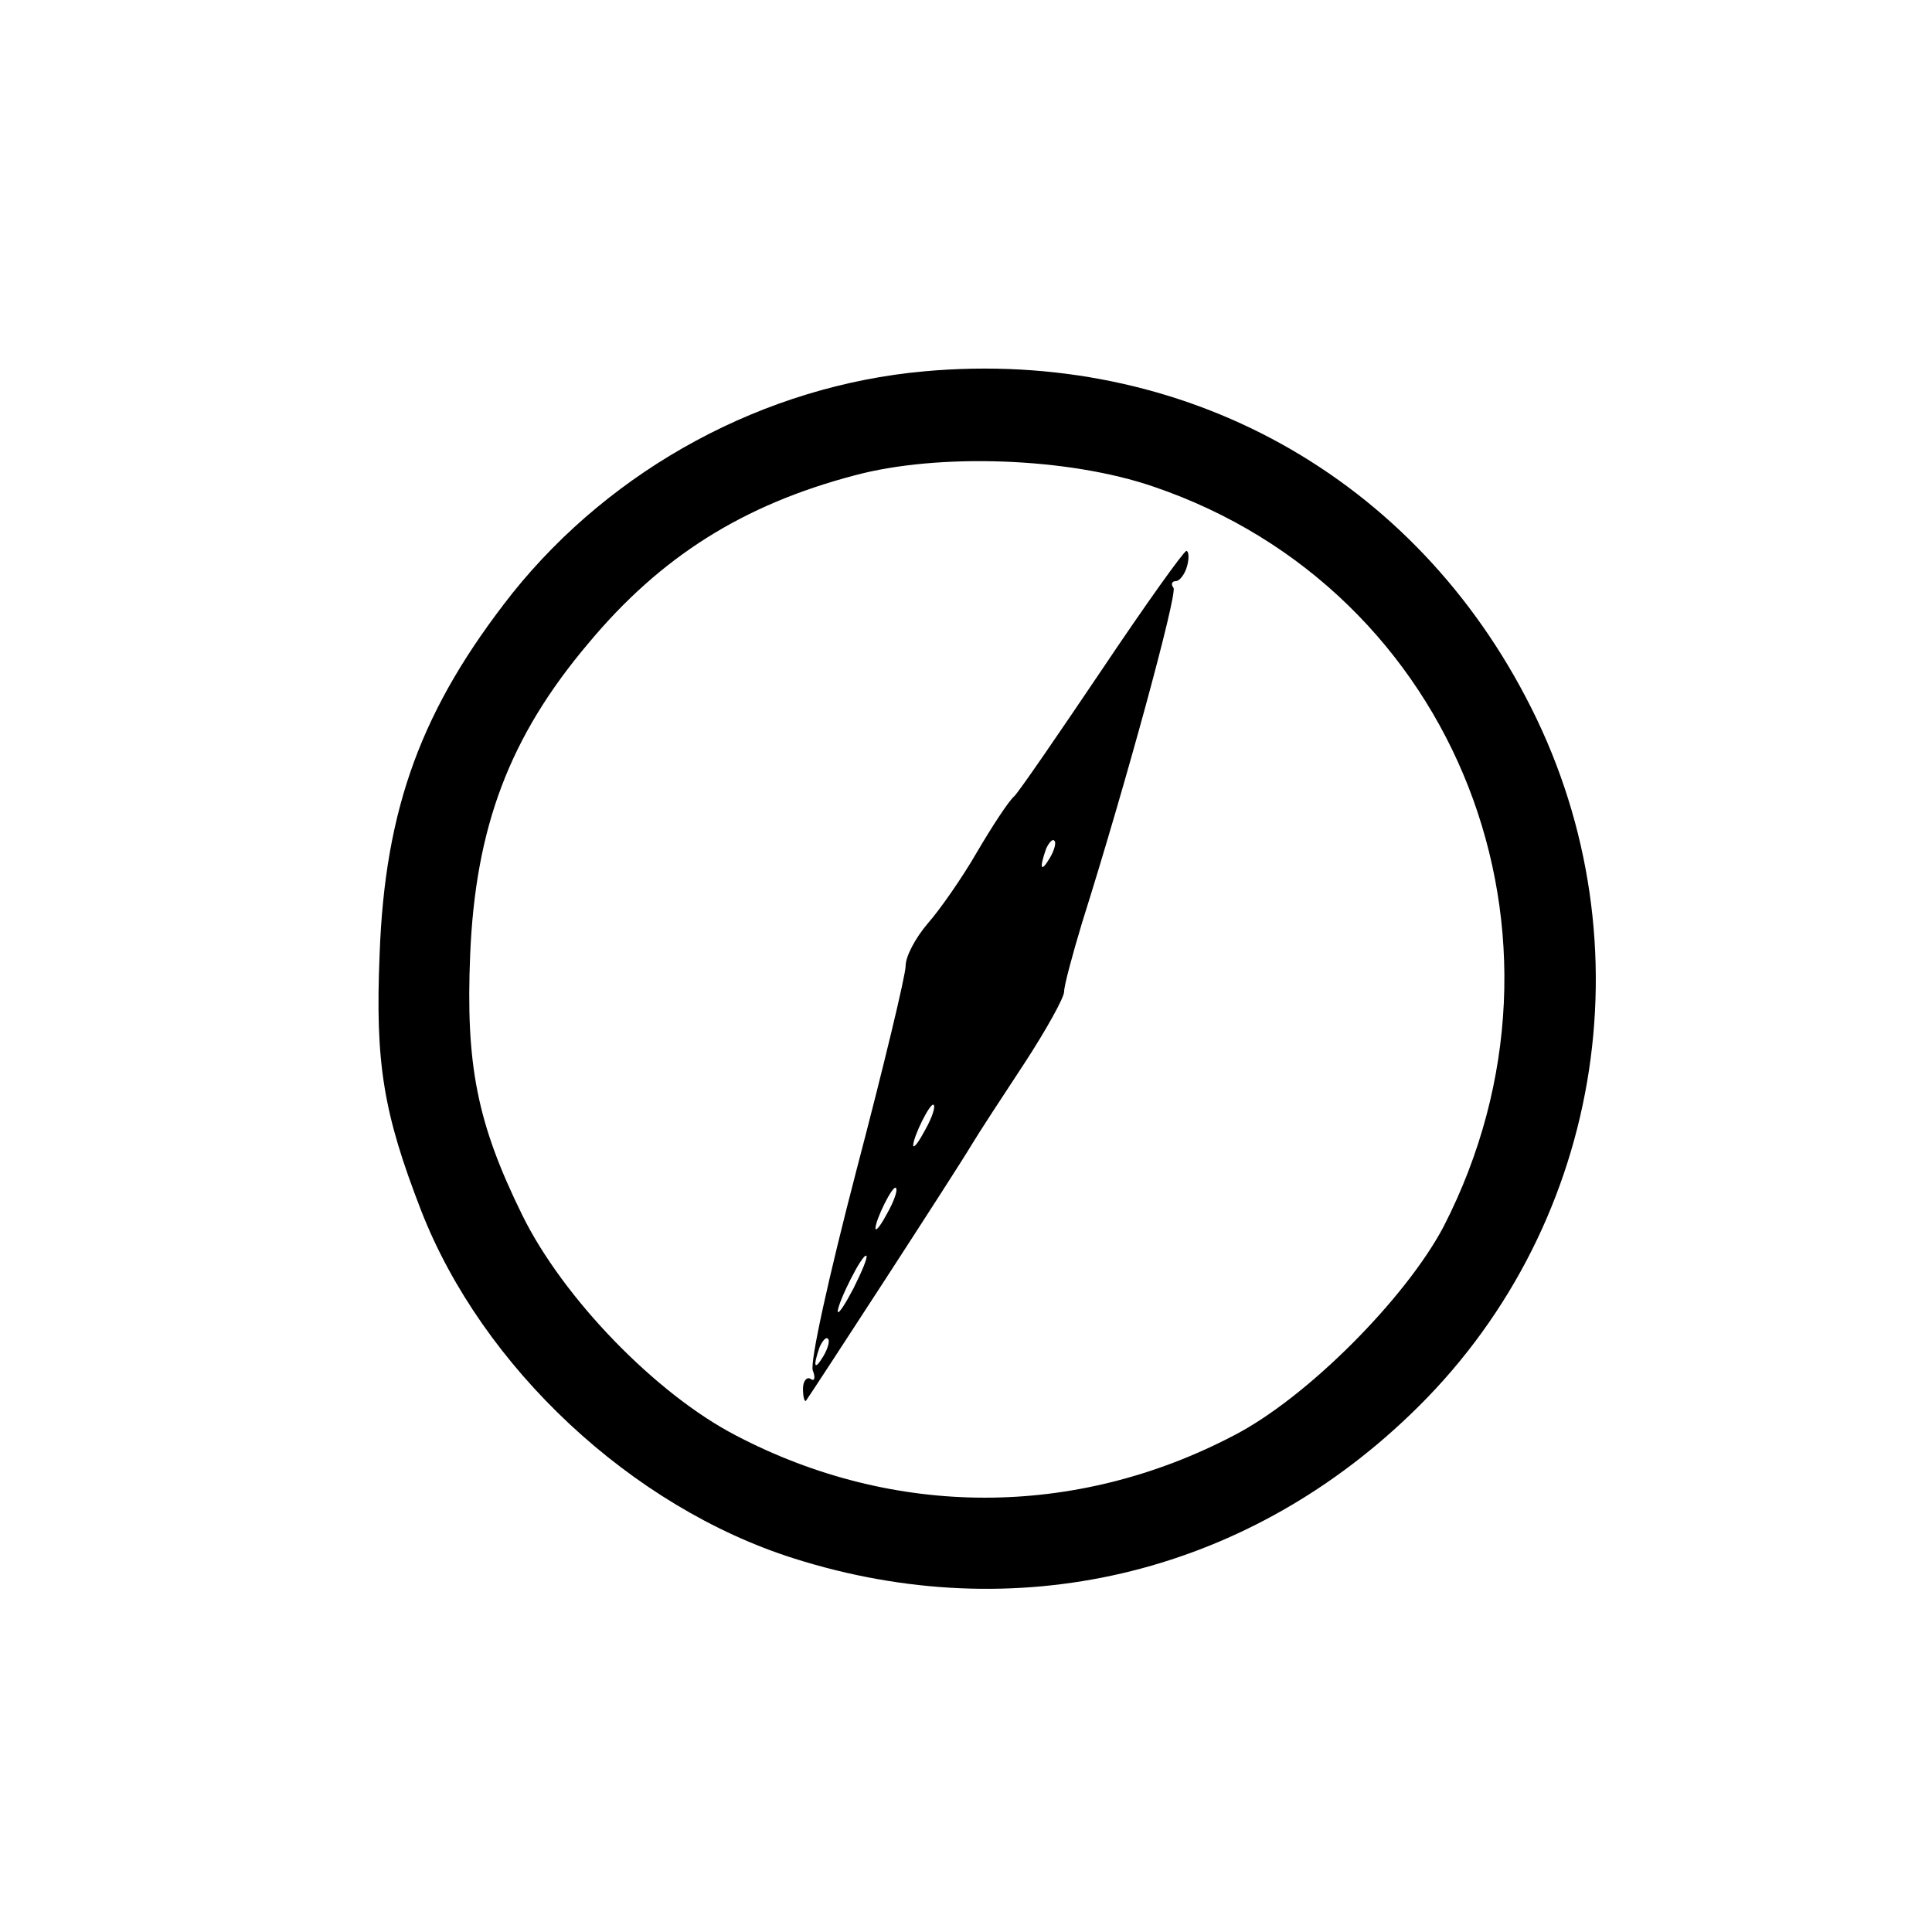
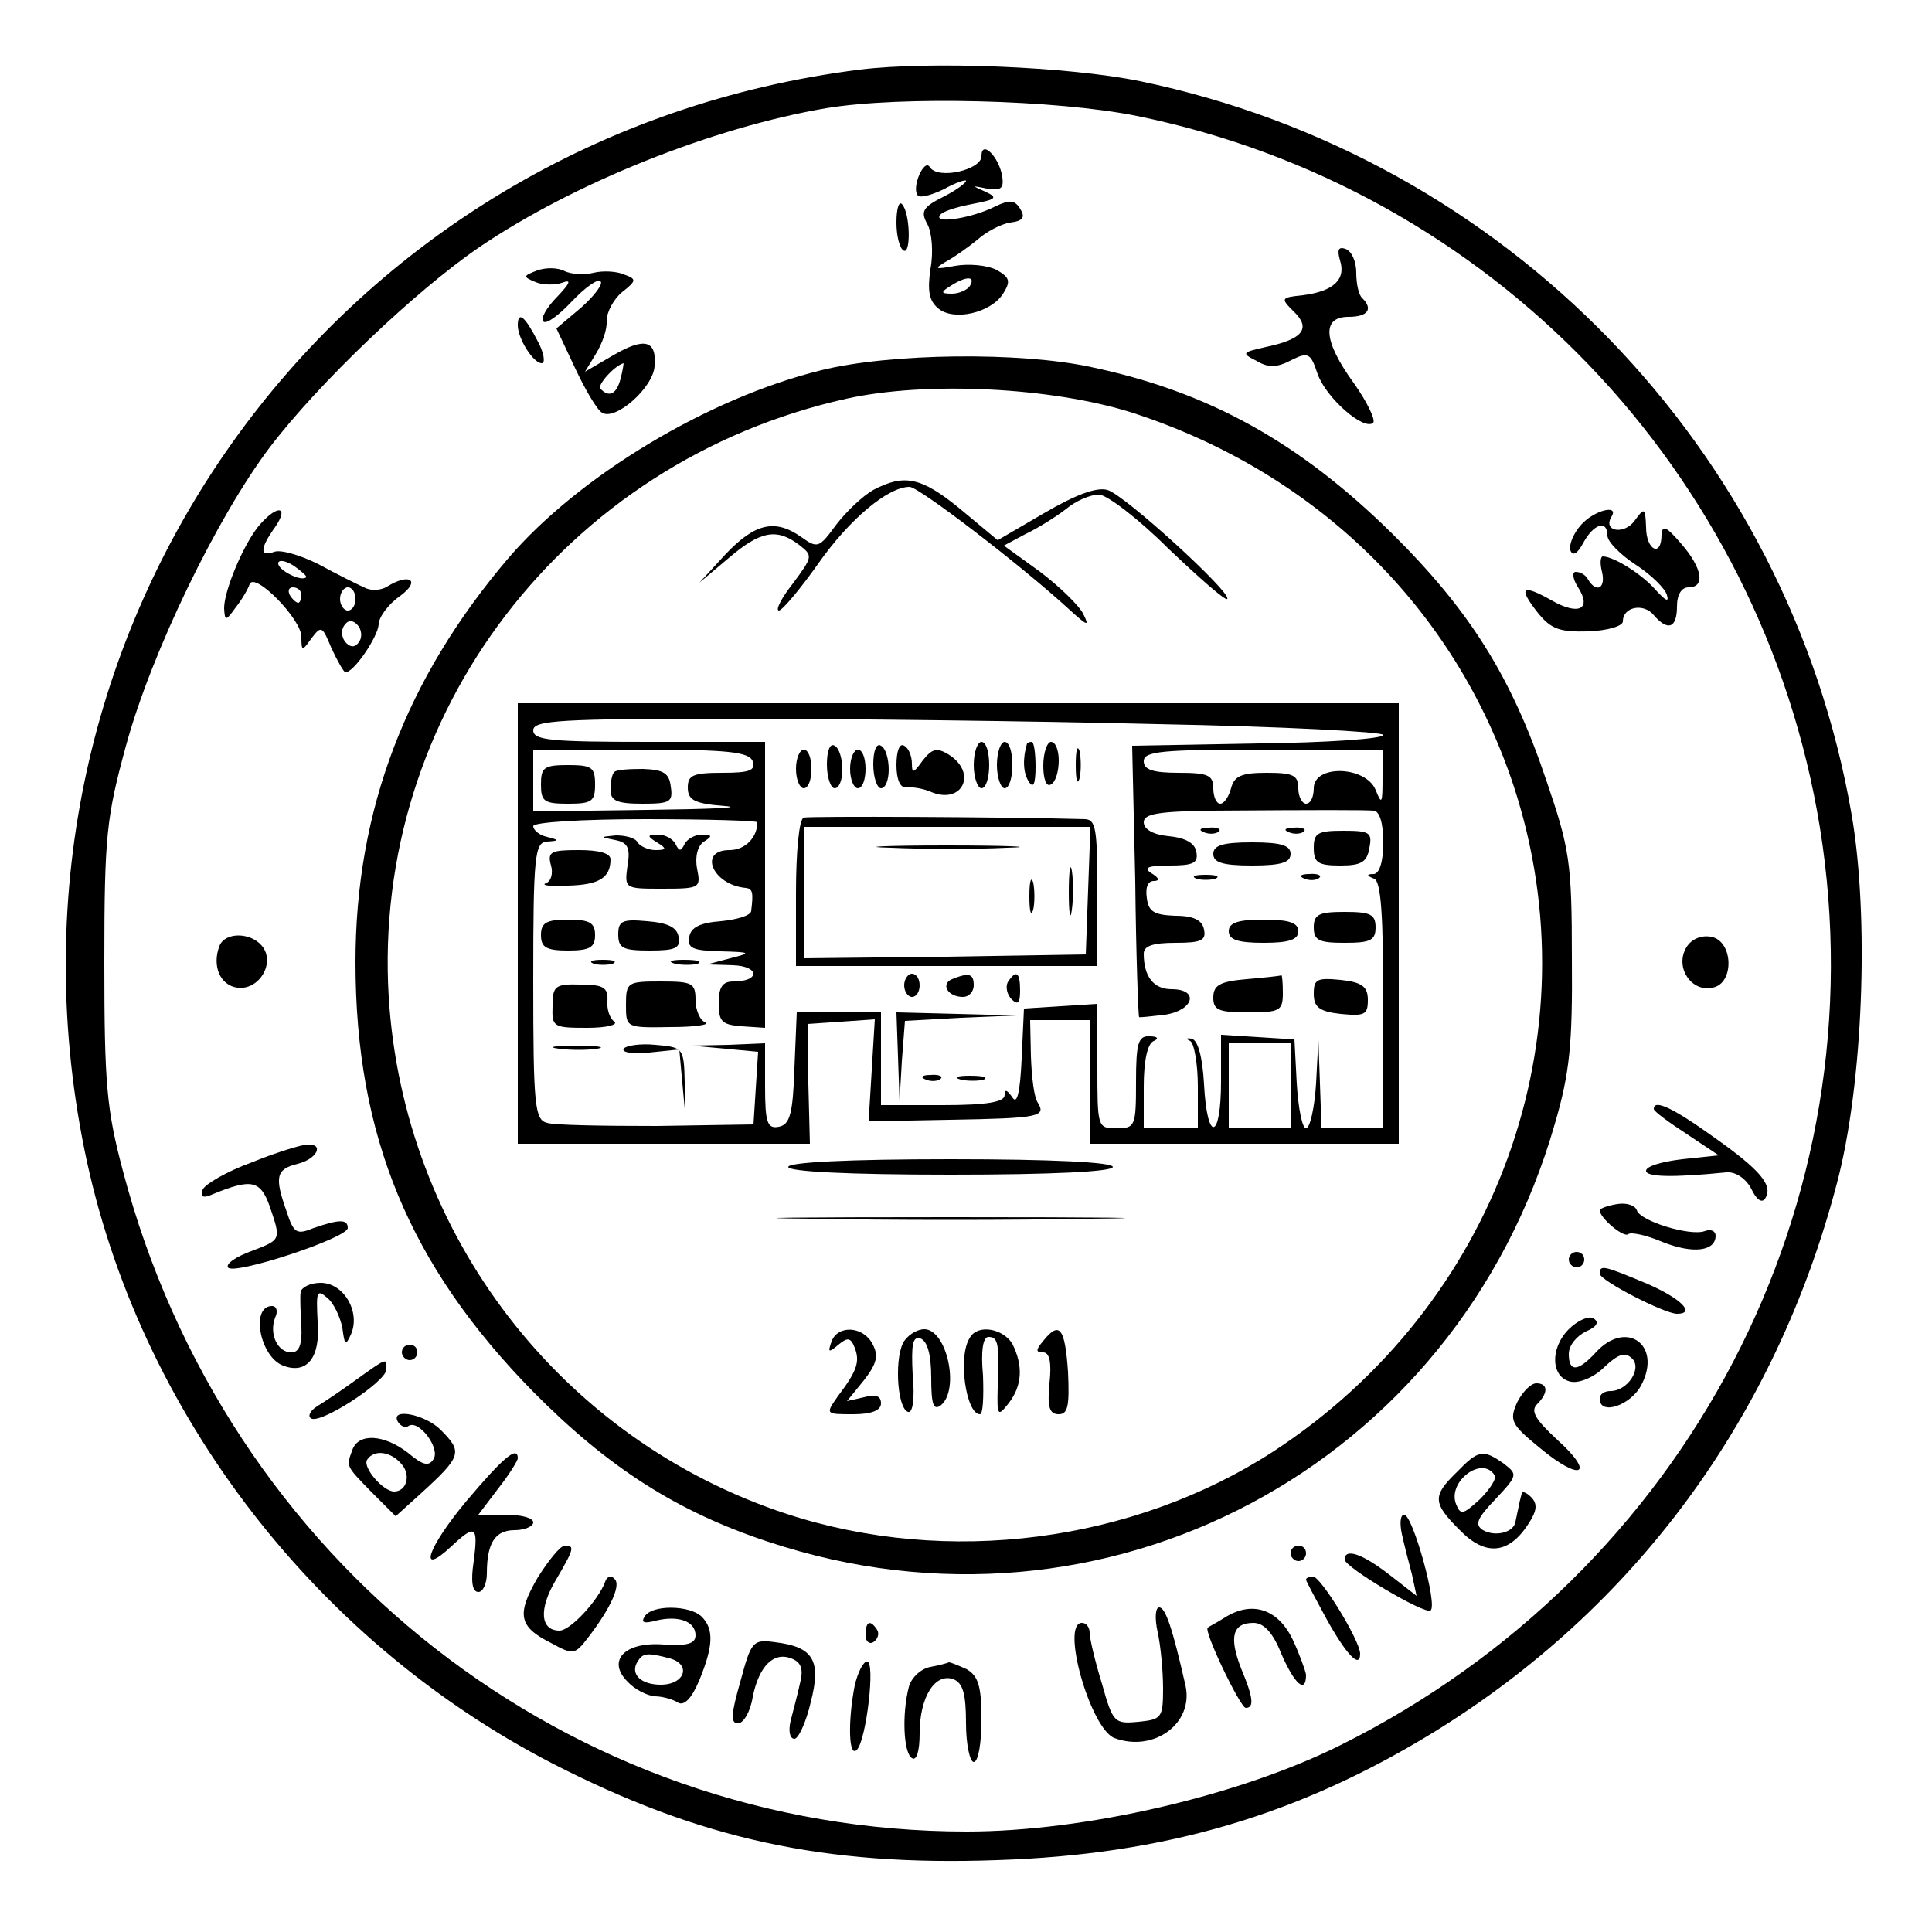
- <svg xmlns="http://www.w3.org/2000/svg" version="1.0" width="256pt" height="256pt" viewBox="0 0 256 256" preserveAspectRatio="xMidYMid meet">
-   <g transform="translate(0,256) scale(0.1,-0.1)" fill="#000000" stroke="none">
-     <path d="M1225 2068 c-212 -19 -413 -128 -546 -294 -120 -152 -169 -284 -176 -479 -6 -144 5 -210 55 -339 81 -208 279 -393 494 -461 293 -93 594 -23 816 190 254 242 319 623 161 937 -154 307 -461 477 -804 446z m304 -153 c402 -137 581 -596 384 -980 -50 -95 -181 -227 -278 -277 -210 -110 -450 -110 -660 0 -106 55 -229 182 -283 292 -60 122 -75 199 -69 345 7 169 52 289 157 413 95 114 204 183 352 222 111 30 284 24 397 -15z" />
-     <path d="M1461 1674 c-58 -86 -110 -162 -117 -169 -8 -7 -30 -41 -50 -75 -19 -33 -49 -76 -65 -94 -16 -19 -29 -43 -29 -56 0 -12 -29 -133 -65 -270 -37 -142 -62 -255 -58 -266 4 -10 2 -15 -3 -11 -5 3 -10 -3 -10 -13 0 -11 2 -18 4 -16 4 5 200 306 220 340 9 15 41 64 70 108 28 43 52 86 52 94 0 8 11 49 24 92 58 184 126 434 121 443 -4 5 -2 9 3 9 5 0 12 9 15 20 3 11 2 20 -1 20 -4 -1 -54 -71 -111 -156z m-70 -251 c-12 -20 -14 -14 -5 12 4 9 9 14 11 11 3 -2 0 -13 -6 -23z m-165 -360 c-8 -15 -15 -25 -16 -21 0 12 23 58 27 54 3 -2 -2 -17 -11 -33z m-50 -110 c-8 -15 -15 -25 -16 -21 0 12 23 58 27 54 3 -2 -2 -17 -11 -33z m-45 -100 c-11 -21 -20 -35 -21 -31 0 12 33 78 38 74 2 -2 -6 -21 -17 -43z m-40 -90 c-12 -20 -14 -14 -5 12 4 9 9 14 11 11 3 -2 0 -13 -6 -23z" />
+ <svg xmlns="http://www.w3.org/2000/svg" version="1.0" width="250pt" height="250pt" viewBox="0 0 250 250" preserveAspectRatio="xMidYMid meet">
+   <g transform="translate(0,250) scale(0.1,-0.1)" fill="#000000" stroke="none">
+     <path d="M1113 2410 c-676 -85 -1133 -712 -1007 -1381 64 -343 295 -649 609 -811 191 -98 352 -133 575 -125 217 7 390 58 566 166 261 161 442 408 521 710 34 128 42 344 19 477 -82 474 -448 851 -921 949 -93 19 -271 26 -362 15z m358 -60 c457 -93 809 -460 884 -921 78 -485 -171 -963 -620 -1187 -132 -66 -332 -112 -484 -112 -514 0 -959 349 -1092 855 -21 79 -24 112 -24 270 0 165 3 188 28 280 33 121 118 296 186 386 63 83 189 203 271 259 122 83 302 155 449 180 96 16 298 11 402 -10z" />
+     <path d="M1270 2298 c0 -18 -57 -31 -67 -14 -7 11 -23 -25 -16 -36 2 -5 17 -1 34 7 16 9 29 13 29 11 0 -3 -14 -13 -30 -21 -26 -13 -29 -19 -20 -35 6 -11 8 -37 4 -58 -4 -28 -2 -41 10 -51 20 -17 68 -6 84 19 10 16 9 21 -9 31 -12 6 -36 8 -53 5 -27 -5 -28 -4 -11 6 11 6 29 19 40 28 11 10 30 20 42 22 17 2 20 7 13 18 -7 11 -13 12 -32 3 -29 -15 -79 -23 -72 -12 2 5 21 11 42 15 31 6 34 8 17 16 -18 8 -18 8 2 4 18 -3 22 0 20 15 -4 26 -27 49 -27 27z m-15 -168 c-3 -5 -14 -10 -23 -10 -15 0 -15 2 -2 10 20 13 33 13 25 0z" />
+     <path d="M1160 2212 c0 -17 4 -33 9 -36 10 -7 9 49 -2 60 -4 4 -7 -7 -7 -24z" />
+     <path d="M1734 2163 c8 -25 -9 -40 -48 -45 -29 -3 -29 -4 -12 -21 23 -22 12 -36 -36 -46 -31 -7 -32 -8 -12 -18 15 -9 26 -9 45 1 22 11 25 9 34 -18 11 -31 60 -74 72 -63 3 4 -8 27 -25 51 -40 55 -42 86 -7 86 25 0 32 10 18 24 -5 4 -8 19 -8 33 0 15 -6 28 -14 31 -9 3 -11 -1 -7 -15z" />
+     <path d="M695 2150 c-18 -7 -19 -8 -2 -15 9 -4 25 -4 34 -1 13 5 11 0 -6 -18 -14 -14 -22 -29 -18 -32 4 -4 20 8 37 26 17 18 34 30 37 26 4 -3 -8 -19 -25 -34 l-32 -27 24 -51 c13 -28 29 -55 35 -58 17 -11 66 32 68 60 3 34 -13 38 -54 14 l-36 -21 14 23 c8 13 15 32 14 43 0 11 9 28 20 37 19 15 19 17 2 23 -9 4 -27 5 -39 2 -12 -3 -28 -2 -37 2 -9 5 -25 5 -36 1z m108 -140 c-5 -20 -15 -25 -26 -13 -5 4 18 30 30 33 0 0 -1 -9 -4 -20z" />
+     <path d="M670 2079 c0 -17 20 -49 31 -49 5 0 3 14 -6 30 -16 31 -25 38 -25 19z" />
+     <path d="M1063 2021 c-147 -36 -314 -137 -405 -243 -133 -156 -198 -327 -198 -523 0 -225 70 -393 230 -556 97 -98 186 -155 304 -194 435 -145 891 97 1018 541 19 65 23 102 22 214 0 125 -3 142 -33 230 -45 134 -99 220 -200 320 -120 118 -237 183 -389 215 -92 20 -260 18 -349 -4z m402 -55 c238 -77 418 -253 494 -484 105 -321 -22 -671 -311 -860 -182 -118 -422 -149 -630 -81 -292 96 -496 361 -515 669 -22 366 228 693 592 774 103 23 266 15 370 -18z" />
+     <path d="M1130 1866 c-14 -8 -35 -28 -48 -45 -22 -30 -24 -31 -45 -16 -34 24 -60 18 -98 -22 l-34 -37 38 32 c41 35 62 39 91 17 18 -14 18 -15 -8 -50 -15 -19 -23 -35 -18 -35 4 0 27 27 51 61 40 57 90 99 118 99 12 0 145 -102 207 -159 23 -21 26 -22 18 -6 -5 11 -31 36 -56 55 l-47 34 28 15 c15 7 39 22 52 32 13 11 32 19 43 19 10 0 51 -31 90 -70 40 -38 74 -68 76 -65 7 7 -133 135 -155 141 -14 4 -41 -6 -82 -30 l-60 -35 -48 40 c-51 42 -73 46 -113 25z" />
+     <path d="M670 1305 l0 -285 189 0 189 0 -2 78 -1 77 44 3 43 3 -4 -66 -4 -66 105 2 c115 2 125 4 114 22 -5 7 -8 33 -9 60 l-1 47 39 0 38 0 0 -80 0 -80 200 0 200 0 0 285 0 285 -570 0 -570 0 0 -285z m828 258 c160 -3 292 -10 292 -14 0 -5 -73 -10 -162 -11 l-163 -3 4 -175 c1 -96 4 -176 5 -176 0 -1 16 1 34 3 37 6 44 33 8 33 -23 0 -36 16 -36 46 0 10 12 14 41 14 33 0 40 3 37 17 -2 12 -13 18 -37 18 -27 1 -35 5 -37 23 -2 13 1 22 9 22 8 0 7 4 -3 10 -11 7 -5 10 23 10 31 0 38 3 35 18 -2 11 -14 18 -36 20 -20 2 -32 9 -32 18 0 11 19 14 88 15 140 1 196 1 210 0 7 -1 12 -16 12 -41 0 -25 -5 -40 -12 -41 -10 0 -10 -2 0 -6 9 -3 12 -46 12 -164 l0 -159 -40 0 -40 0 -2 58 -2 57 -3 -57 c-2 -32 -8 -58 -13 -58 -5 0 -10 26 -12 58 l-3 57 -47 3 -48 3 0 -60 c0 -77 -18 -80 -22 -4 -2 36 -8 57 -16 59 -7 1 -8 0 -2 -3 5 -2 10 -29 10 -59 l0 -54 -35 0 -35 0 0 54 c0 34 5 56 13 59 7 3 5 6 -5 6 -15 1 -18 -8 -18 -59 0 -57 -1 -60 -25 -60 -25 0 -25 1 -25 81 l0 80 -47 -3 -48 -3 -3 -65 c-2 -44 -6 -60 -12 -50 -7 10 -10 11 -10 3 0 -9 -23 -13 -80 -13 l-80 0 0 60 0 60 -55 0 -54 0 -3 -72 c-2 -60 -6 -73 -20 -76 -15 -3 -18 5 -18 52 l0 56 -47 -2 -48 -1 43 -4 43 -4 -3 -47 -3 -47 -125 -2 c-69 0 -133 1 -142 4 -16 4 -18 21 -18 184 0 163 2 179 18 180 16 1 16 2 0 6 -10 2 -18 9 -18 14 0 5 63 9 145 9 80 0 145 -2 145 -4 0 -20 -16 -36 -36 -36 -41 0 -22 -45 21 -49 9 -1 10 -6 7 -30 -1 -6 -19 -11 -39 -13 -27 -2 -39 -8 -41 -20 -3 -15 4 -18 40 -19 40 -1 41 -2 13 -9 l-30 -8 33 -1 c35 -1 36 -21 1 -21 -14 0 -19 -7 -19 -28 0 -24 4 -28 30 -30 l30 -2 0 185 0 185 -150 0 c-127 0 -150 2 -150 15 0 13 35 15 258 15 141 0 389 -3 550 -7z m-524 -48 c4 -12 -4 -15 -39 -15 -38 0 -45 -3 -45 -19 0 -16 8 -21 48 -24 26 -2 -19 -4 -100 -5 l-148 -2 0 40 0 40 139 0 c114 0 140 -3 145 -15z m815 -22 c0 -33 -1 -35 -9 -15 -13 31 -80 33 -80 2 0 -11 -4 -20 -10 -20 -5 0 -10 9 -10 20 0 17 -7 20 -41 20 -32 0 -42 -4 -46 -20 -3 -11 -9 -20 -14 -20 -5 0 -9 9 -9 20 0 17 -7 20 -45 20 -33 0 -45 4 -45 15 0 13 24 15 155 15 l155 0 -1 -37z m-119 -398 l0 -55 -40 0 -40 0 0 55 0 55 40 0 40 0 0 -55z" />
+     <path d="M1070 1511 c0 -17 5 -31 10 -31 6 0 10 11 10 24 0 14 -4 28 -10 31 -6 4 -10 -7 -10 -24z" />
+     <path d="M1130 1511 c0 -17 5 -31 10 -31 6 0 10 11 10 24 0 14 -4 28 -10 31 -6 4 -10 -7 -10 -24z" />
+     <path d="M1160 1510 c0 -19 5 -30 13 -29 6 1 20 -1 30 -5 42 -19 63 24 24 48 -15 9 -21 7 -33 -8 -12 -17 -14 -17 -14 -4 0 9 -4 20 -10 23 -6 4 -10 -7 -10 -25z" />
+     <path d="M1260 1510 c0 -16 5 -30 10 -30 6 0 10 14 10 30 0 17 -4 30 -10 30 -5 0 -10 -13 -10 -30z" />
+     <path d="M1290 1510 c0 -16 5 -30 10 -30 6 0 10 14 10 30 0 17 -4 30 -10 30 -5 0 -10 -13 -10 -30z" />
+     <path d="M1329 1538 c-6 -20 -5 -38 2 -49 6 -10 9 -4 9 19 0 17 -2 32 -5 32 -3 0 -5 -1 -6 -2z" />
+     <path d="M1350 1509 c0 -17 4 -28 10 -24 6 3 10 17 10 31 0 13 -4 24 -10 24 -5 0 -10 -14 -10 -31z" />
+     <path d="M1392 1510 c0 -19 2 -27 5 -17 2 9 2 25 0 35 -3 9 -5 1 -5 -18z" />
+     <path d="M1030 1505 c0 -14 5 -25 10 -25 6 0 10 11 10 25 0 14 -4 25 -10 25 -5 0 -10 -11 -10 -25z" />
+     <path d="M1100 1505 c0 -14 5 -25 10 -25 6 0 10 11 10 25 0 14 -4 25 -10 25 -5 0 -10 -11 -10 -25z" />
+     <path d="M1040 1442 c-6 -2 -10 -44 -10 -98 l0 -94 195 0 195 0 0 95 c0 84 -2 95 -17 95 -105 3 -355 4 -363 2z m368 -94 l-3 -83 -182 -3 -183 -2 0 85 0 85 185 0 186 0 -3 -82z" />
+     <path d="M1153 1403 c43 -2 110 -2 150 0 40 1 5 3 -78 3 -82 0 -115 -2 -72 -3z" />
+     <path d="M1383 1345 c0 -27 2 -38 4 -22 2 15 2 37 0 50 -2 12 -4 0 -4 -28z" />
+     <path d="M1332 1340 c0 -19 2 -27 5 -17 2 9 2 25 0 35 -3 9 -5 1 -5 -18z" />
+     <path d="M1558 1423 c7 -3 16 -2 19 1 4 3 -2 6 -13 5 -11 0 -14 -3 -6 -6z" />
+     <path d="M1668 1423 c7 -3 16 -2 19 1 4 3 -2 6 -13 5 -11 0 -14 -3 -6 -6z" />
+     <path d="M1700 1403 c0 -19 5 -23 34 -23 27 0 35 4 38 23 4 20 0 22 -34 22 -33 0 -38 -3 -38 -22z" />
+     <path d="M796 1413 c16 -3 20 -10 16 -33 -4 -30 -4 -30 45 -30 49 0 50 1 45 26 -3 16 1 30 9 35 11 7 11 9 -3 9 -9 0 -19 -6 -22 -12 -5 -10 -7 -10 -12 0 -3 6 -13 12 -22 12 -15 0 -15 -2 -2 -10 13 -8 13 -10 -2 -10 -9 0 -20 5 -23 10 -3 6 -16 9 -28 9 -21 -2 -21 -2 -1 -6z" />
+     <path d="M1570 1395 c0 -11 12 -15 50 -15 38 0 50 4 50 15 0 11 -12 15 -50 15 -38 0 -50 -4 -50 -15z" />
+     <path d="M713 1380 c3 -10 0 -21 -7 -23 -6 -3 7 -4 29 -3 40 1 55 10 55 34 0 8 -15 12 -41 12 -36 0 -41 -2 -36 -20z" />
+     <path d="M1548 1363 c6 -2 18 -2 25 0 6 3 1 5 -13 5 -14 0 -19 -2 -12 -5z" />
+     <path d="M1688 1363 c7 -3 16 -2 19 1 4 3 -2 6 -13 5 -11 0 -14 -3 -6 -6z" />
+     <path d="M1700 1300 c0 -17 7 -20 40 -20 33 0 40 3 40 20 0 17 -7 20 -40 20 -33 0 -40 -3 -40 -20z" />
+     <path d="M700 1290 c0 -16 7 -20 35 -20 28 0 35 4 35 20 0 16 -7 20 -35 20 -28 0 -35 -4 -35 -20z" />
+     <path d="M800 1291 c0 -18 6 -21 41 -21 33 0 40 3 37 18 -2 12 -14 18 -41 20 -32 3 -37 0 -37 -17z" />
+     <path d="M1590 1295 c0 -11 12 -15 45 -15 33 0 45 4 45 15 0 11 -12 15 -45 15 -33 0 -45 -4 -45 -15z" />
+     <path d="M768 1253 c6 -2 18 -2 25 0 6 3 1 5 -13 5 -14 0 -19 -2 -12 -5z" />
+     <path d="M873 1253 c9 -2 23 -2 30 0 6 3 -1 5 -18 5 -16 0 -22 -2 -12 -5z" />
+     <path d="M1170 1225 c0 -8 5 -15 10 -15 6 0 10 7 10 15 0 8 -4 15 -10 15 -5 0 -10 -7 -10 -15z" />
+     <path d="M1232 1233 c-15 -6 -6 -23 14 -23 8 0 14 7 14 15 0 15 -6 17 -28 8z" />
+     <path d="M1304 1229 c-3 -6 -1 -16 5 -22 8 -8 11 -5 11 11 0 24 -5 28 -16 11z" />
+     <path d="M1613 1233 c-35 -3 -43 -8 -43 -24 0 -16 7 -19 45 -19 41 0 45 2 45 25 0 14 -1 24 -2 23 -2 -1 -22 -3 -45 -5z" />
+     <path d="M1700 1214 c0 -17 7 -23 35 -26 31 -3 35 -1 35 18 0 17 -7 23 -35 26 -31 3 -35 1 -35 -18z" />
+     <path d="M715 1198 c-1 -27 1 -28 45 -28 25 0 40 4 35 8 -6 4 -10 16 -9 27 1 17 -5 21 -35 21 -33 1 -36 -2 -36 -28z" />
+     <path d="M810 1200 c0 -30 0 -30 58 -29 31 0 51 3 45 6 -7 2 -13 16 -13 29 0 22 -4 24 -45 24 -43 0 -45 -1 -45 -30z" />
+     <path d="M1162 1133 l2 -58 3 52 4 52 72 4 72 3 -77 2 -78 2 2 -57z" />
+     <path d="M723 1143 c15 -2 37 -2 50 0 12 2 0 4 -28 4 -27 0 -38 -2 -22 -4z" />
+     <path d="M807 1143 c-3 -5 12 -7 33 -5 l39 4 4 -44 4 -43 -1 45 c-1 44 -2 45 -38 48 -20 2 -38 -1 -41 -5z" />
+     <path d="M1198 1103 c7 -3 16 -2 19 1 4 3 -2 6 -13 5 -11 0 -14 -3 -6 -6z" />
+     <path d="M1243 1103 c9 -2 23 -2 30 0 6 3 -1 5 -18 5 -16 0 -22 -2 -12 -5z" />
+     <path d="M700 1485 c0 -22 4 -25 35 -25 31 0 35 3 35 25 0 22 -4 25 -35 25 -31 0 -35 -3 -35 -25z" />
+     <path d="M795 1501 c-3 -2 -5 -13 -5 -23 0 -14 8 -18 41 -18 36 0 40 2 37 22 -2 18 -10 22 -36 23 -18 0 -35 -1 -37 -4z" />
+     <path d="M1020 990 c0 -6 77 -10 210 -10 133 0 210 4 210 10 0 6 -77 10 -210 10 -133 0 -210 -4 -210 -10z" />
+     <path d="M1048 923 c100 -2 264 -2 365 0 100 1 18 2 -183 2 -201 0 -283 -1 -182 -2z" />
+     <path d="M1076 764 c-5 -14 -4 -15 9 -4 12 10 16 9 21 -4 7 -18 3 -30 -22 -63 -16 -23 -16 -23 20 -23 24 0 36 5 36 14 0 10 -7 12 -22 8 l-22 -5 22 27 c17 22 19 32 11 47 -12 23 -45 25 -53 3z" />
+     <path d="M1171 766 c-14 -17 -11 -88 4 -93 6 -2 9 17 6 48 -2 40 0 50 10 47 9 -3 14 -21 14 -51 0 -35 3 -43 13 -35 24 21 7 98 -22 98 -8 0 -19 -6 -25 -14z" />
+     <path d="M1255 769 c-16 -24 -5 -99 13 -99 4 0 5 22 4 50 -3 32 0 50 7 50 13 0 14 -9 12 -65 -1 -37 0 -39 14 -21 18 23 19 49 5 77 -12 20 -45 26 -55 8z" />
+     <path d="M1350 765 c-10 -12 -10 -15 0 -15 8 0 11 -13 8 -40 -3 -31 0 -40 12 -40 12 0 14 11 12 55 -4 57 -11 66 -32 40z" />
+     <path d="M337 1822 c-20 -22 -47 -85 -47 -109 1 -17 2 -17 15 1 8 10 16 24 18 30 6 17 67 -45 67 -68 0 -19 1 -19 13 -2 13 17 14 16 26 -13 8 -17 16 -31 18 -31 11 0 42 46 43 62 0 9 12 26 28 37 27 20 12 30 -17 12 -8 -5 -21 -6 -30 -1 -9 4 -35 17 -59 30 -24 12 -49 19 -57 16 -19 -7 -19 4 1 32 18 26 4 30 -19 4z m59 -69 c-6 -6 -36 9 -36 18 0 5 9 4 20 -3 10 -7 18 -14 16 -15z m-6 -23 c0 -5 -2 -10 -4 -10 -3 0 -8 5 -11 10 -3 6 -1 10 4 10 6 0 11 -4 11 -10z m70 -5 c0 -8 -4 -15 -10 -15 -5 0 -10 7 -10 15 0 8 5 15 10 15 6 0 10 -7 10 -15z m5 -55 c-5 -8 -11 -8 -17 -2 -6 6 -7 16 -3 22 5 8 11 8 17 2 6 -6 7 -16 3 -22z" />
+     <path d="M2046 1821 c-10 -11 -16 -26 -14 -33 3 -8 9 -5 17 10 13 24 31 30 31 9 0 -8 17 -25 37 -38 20 -13 38 -31 40 -39 3 -10 -2 -7 -14 6 -18 21 -55 44 -69 44 -3 0 -4 -9 -1 -20 5 -21 -7 -28 -18 -10 -3 6 -10 10 -16 10 -5 0 -4 -9 3 -20 18 -28 1 -37 -34 -17 -39 22 -44 17 -18 -16 17 -21 28 -25 65 -24 26 1 45 7 45 13 0 19 27 24 40 8 18 -21 30 -17 30 11 0 16 6 25 15 25 22 0 18 25 -10 57 -19 22 -24 24 -25 11 0 -30 -20 -20 -20 10 -1 25 -2 26 -15 8 -13 -18 -41 -14 -30 5 11 17 -22 9 -39 -10z" />
+     <path d="M284 1276 c-10 -26 1 -51 23 -54 28 -4 50 32 32 54 -15 18 -48 18 -55 0z" />
+     <path d="M2181 1272 c-13 -25 8 -56 35 -50 29 5 27 62 -3 66 -13 2 -26 -4 -32 -16z" />
+     <path d="M2140 1065 c0 -3 19 -17 42 -32 l42 -28 -47 -5 c-26 -3 -47 -9 -47 -15 0 -8 34 -9 104 -2 12 1 25 -8 32 -21 7 -15 14 -19 18 -13 11 17 -6 37 -67 80 -53 38 -77 49 -77 36z" />
+     <path d="M326 996 c-33 -12 -62 -29 -64 -36 -3 -9 1 -11 14 -5 49 20 61 18 73 -16 15 -44 15 -43 -24 -58 -19 -7 -33 -16 -30 -21 6 -11 155 38 155 51 0 12 -12 11 -44 0 -22 -9 -26 -7 -35 21 -16 45 -14 55 14 62 25 6 35 26 13 25 -7 0 -40 -10 -72 -23z" />
+     <path d="M2093 942 c-13 -2 -23 -6 -23 -8 0 -10 31 -36 37 -31 3 3 23 -1 44 -10 40 -16 69 -12 69 8 0 6 -6 9 -14 6 -19 -7 -84 13 -88 27 -2 6 -13 10 -25 8z" />
+     <path d="M2030 870 c0 -5 5 -10 10 -10 6 0 10 5 10 10 0 6 -4 10 -10 10 -5 0 -10 -4 -10 -10z" />
+     <path d="M2070 852 c0 -9 84 -52 100 -52 25 0 5 20 -39 39 -55 23 -61 25 -61 13z" />
+     <path d="M389 828 c-1 -7 0 -28 1 -45 1 -23 -3 -33 -13 -33 -18 0 -29 24 -21 45 4 8 2 15 -4 15 -28 0 -16 -65 14 -77 31 -12 49 10 45 57 -2 39 -1 42 12 31 9 -7 17 -25 20 -39 3 -23 4 -24 11 -9 13 29 -9 67 -39 67 -14 0 -25 -6 -26 -12z" />
+     <path d="M2030 780 c-25 -25 -23 -63 3 -68 11 -2 30 6 43 19 18 17 27 20 36 11 13 -13 -6 -42 -28 -42 -8 0 -14 -4 -14 -10 0 -22 40 -9 54 18 27 52 -20 85 -59 42 -23 -25 -35 -26 -35 -2 0 11 10 23 22 29 14 6 18 12 10 17 -6 4 -21 -3 -32 -14z" />
+     <path d="M520 750 c0 -5 5 -10 10 -10 6 0 10 5 10 10 0 6 -4 10 -10 10 -5 0 -10 -4 -10 -10z" />
+     <path d="M460 714 c-19 -14 -42 -29 -50 -34 -8 -5 -12 -12 -8 -15 10 -10 98 47 98 63 0 15 2 16 -40 -14z" />
+     <path d="M1963 685 c-10 -23 -8 -28 30 -59 53 -44 72 -34 22 11 -28 26 -35 37 -26 46 15 15 14 27 -1 27 -7 0 -18 -11 -25 -25z" />
+     <path d="M515 660 c4 -6 10 -8 14 -5 13 8 41 -29 32 -43 -6 -10 -14 -8 -33 8 -31 24 -64 26 -72 4 -8 -22 -9 -20 25 -55 l31 -31 31 28 c55 50 56 55 27 84 -20 20 -66 29 -55 10z m5 -55 c12 -14 6 -35 -10 -35 -14 0 -41 31 -35 41 9 14 31 11 45 -6z" />
+     <path d="M603 557 c-50 -60 -63 -99 -19 -58 31 29 35 27 29 -19 -4 -26 -2 -40 6 -40 6 0 11 11 11 24 0 40 11 56 36 56 13 0 24 5 24 10 0 6 -16 10 -36 10 l-35 0 25 33 c15 19 26 37 26 40 0 17 -19 1 -67 -56z" />
+     <path d="M1885 595 c-32 -31 -31 -40 4 -75 33 -34 63 -31 88 7 12 18 13 27 4 36 -6 6 -12 8 -12 4 -1 -4 -3 -11 -4 -17 -1 -5 -3 -14 -4 -19 -2 -14 -26 -20 -42 -11 -11 7 -8 15 16 40 29 31 29 32 11 46 -27 19 -33 18 -61 -11z m49 -4 c3 -4 -6 -18 -19 -31 -22 -20 -25 -21 -31 -6 -11 29 34 63 50 37z" />
+     <path d="M1814 515 c3 -14 9 -37 13 -52 l6 -28 -36 28 c-35 27 -57 34 -57 19 0 -10 103 -71 111 -66 10 6 -23 124 -34 124 -5 0 -6 -11 -3 -25z" />
+     <path d="M696 459 c-28 -48 -25 -64 17 -85 29 -16 31 -15 48 7 30 39 43 69 34 76 -4 5 -10 3 -12 -4 -9 -24 -45 -63 -59 -63 -25 0 -27 28 -5 65 24 41 25 45 12 45 -6 0 -21 -19 -35 -41z" />
+     <path d="M1670 490 c0 -5 5 -10 10 -10 6 0 10 5 10 10 0 6 -4 10 -10 10 -5 0 -10 -4 -10 -10z" />
+     <path d="M1690 456 c0 -2 12 -24 26 -50 26 -47 44 -66 44 -46 0 17 -51 100 -61 100 -5 0 -9 -2 -9 -4z" />
+     <path d="M834 408 c-5 -8 0 -9 15 -5 29 7 51 -1 51 -19 0 -11 -11 -14 -41 -12 -51 4 -74 -21 -47 -48 9 -10 25 -18 35 -19 10 0 24 -4 30 -8 8 -5 18 5 28 29 18 44 19 66 3 82 -15 15 -65 16 -74 0z m33 -54 c28 -8 19 -34 -12 -34 -26 0 -40 14 -30 30 7 11 12 12 42 4z" />
+     <path d="M1498 388 c4 -18 7 -51 7 -73 0 -38 -2 -40 -32 -43 -31 -3 -33 -1 -47 49 -9 29 -16 59 -16 66 0 7 -4 13 -10 13 -28 0 11 -137 42 -149 51 -19 103 19 92 68 -17 75 -26 101 -34 101 -5 0 -6 -14 -2 -32z" />
+     <path d="M1585 407 c-11 -7 -21 -12 -22 -13 -7 -2 42 -104 49 -104 11 0 10 13 -6 51 -16 41 -11 59 16 59 13 0 25 -12 36 -40 17 -39 32 -53 32 -27 -1 6 -9 28 -18 47 -19 38 -52 49 -87 27z" />
+     <path d="M1120 384 c0 -8 5 -12 10 -9 6 4 8 11 5 16 -9 14 -15 11 -15 -7z" />
+     <path d="M958 324 c-12 -42 -13 -54 -3 -54 7 0 16 15 19 34 8 40 27 59 50 50 13 -5 16 -14 11 -33 -3 -14 -9 -36 -12 -48 -3 -13 -1 -23 5 -23 5 0 15 21 21 47 14 54 4 72 -46 78 -29 4 -31 1 -45 -51z" />
+     <path d="M1106 319 c-9 -46 -8 -95 3 -83 12 13 24 114 13 114 -5 0 -12 -14 -16 -31z" />
+     <path d="M1204 343 c-12 -2 -25 -14 -28 -26 -9 -35 -7 -85 4 -92 6 -4 10 9 10 32 0 47 20 79 44 70 12 -5 16 -19 16 -57 0 -27 5 -50 10 -50 6 0 10 25 10 55 0 43 -4 56 -19 65 -11 5 -21 9 -23 9 -2 -1 -13 -4 -24 -6z" />
  </g>
</svg>
